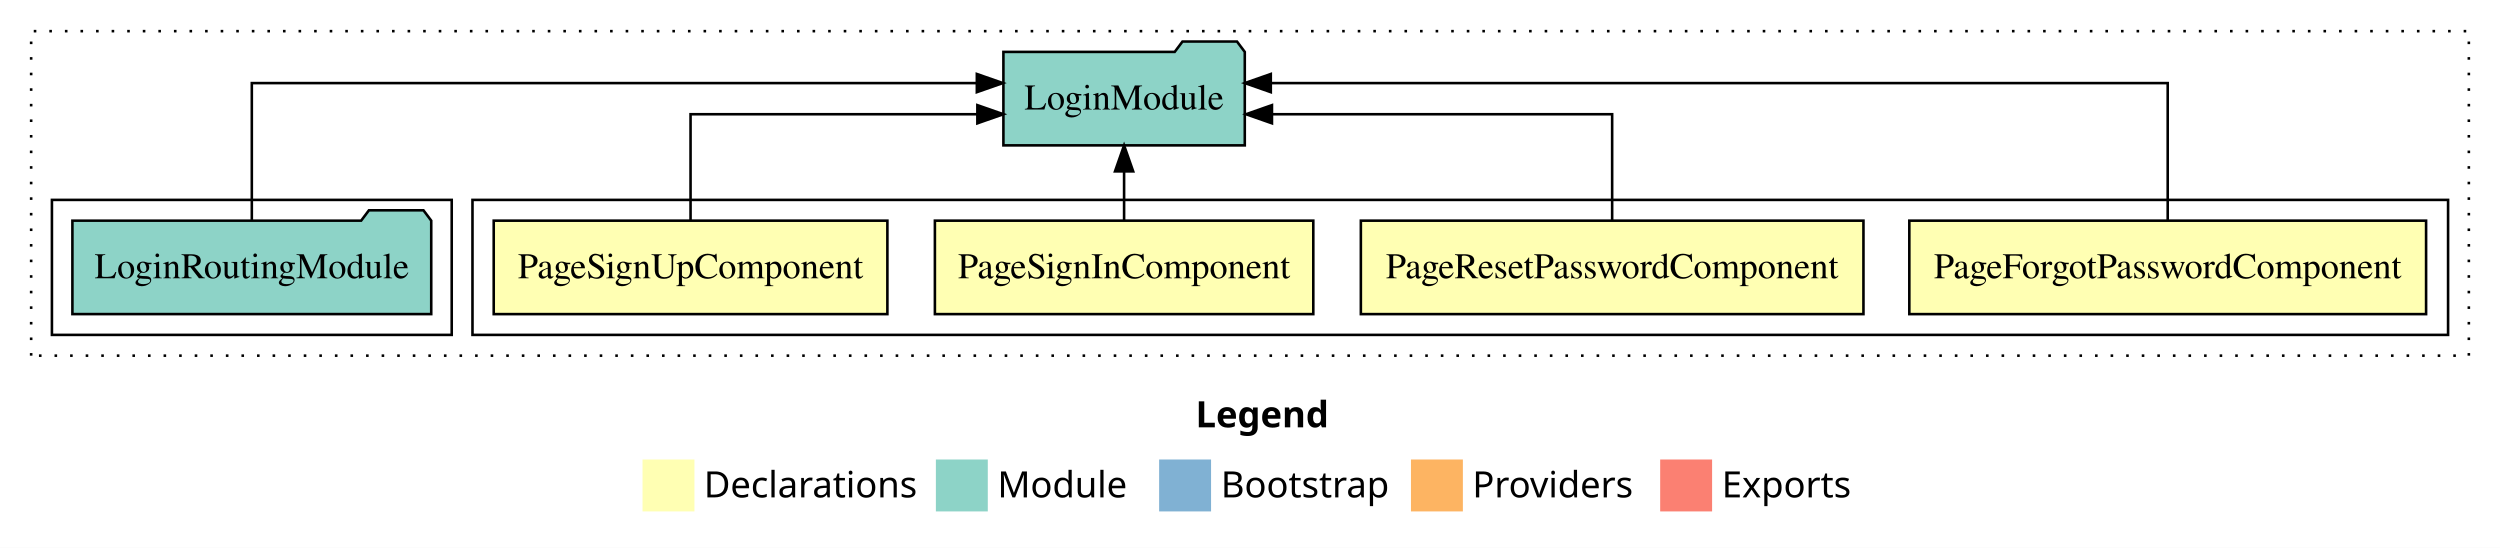
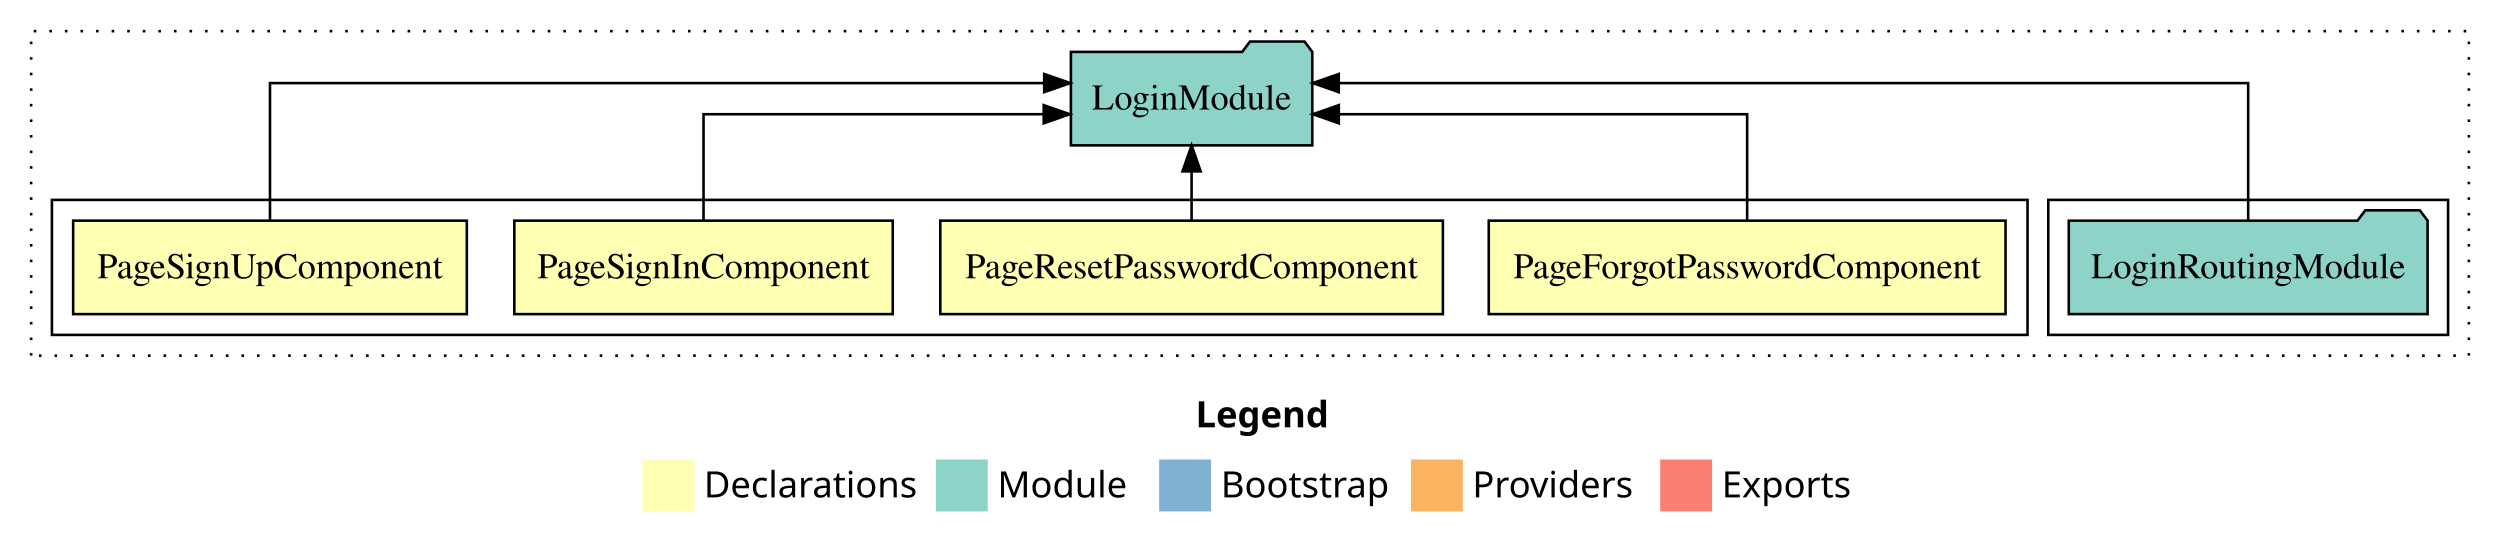
<svg xmlns="http://www.w3.org/2000/svg" width="963pt" height="211pt" viewBox="0.00 0.00 963.00 211.00">
  <g id="graph0" class="graph" transform="scale(1 1) rotate(0) translate(4 207)">
    <polygon fill="white" stroke="transparent" points="-4,4 -4,-207 959,-207 959,4 -4,4" />
    <text text-anchor="start" x="456.51" y="-42.4" font-family="sans-serif" font-weight="bold" font-size="14.00">Legend</text>
    <polygon fill="#ffffb3" stroke="transparent" points="243.5,-10 243.5,-30 263.5,-30 263.5,-10 243.5,-10" />
    <text text-anchor="start" x="267.13" y="-15.4" font-family="sans-serif" font-size="14.00">  Declarations</text>
    <polygon fill="#8dd3c7" stroke="transparent" points="356.5,-10 356.5,-30 376.5,-30 376.5,-10 356.5,-10" />
    <text text-anchor="start" x="380.23" y="-15.4" font-family="sans-serif" font-size="14.00">  Module</text>
    <polygon fill="#80b1d3" stroke="transparent" points="442.5,-10 442.5,-30 462.5,-30 462.5,-10 442.5,-10" />
    <text text-anchor="start" x="466.28" y="-15.4" font-family="sans-serif" font-size="14.00">  Bootstrap</text>
    <polygon fill="#fdb462" stroke="transparent" points="539.5,-10 539.5,-30 559.5,-30 559.5,-10 539.5,-10" />
    <text text-anchor="start" x="563.17" y="-15.4" font-family="sans-serif" font-size="14.00">  Providers</text>
    <polygon fill="#fb8072" stroke="transparent" points="635.5,-10 635.5,-30 655.5,-30 655.5,-10 635.5,-10" />
    <text text-anchor="start" x="659.23" y="-15.4" font-family="sans-serif" font-size="14.00">  Exports</text>
    <g id="clust1" class="cluster">
      <polygon fill="none" stroke="black" stroke-dasharray="1,5" points="8,-70 8,-195 947,-195 947,-70 8,-70" />
    </g>
+     <g id="clust7" class="cluster">
+       <polygon fill="none" stroke="black" points="785,-78 785,-130 939,-130 939,-78 785,-78" />
+     </g>
    <g id="clust2" class="cluster">
-       <polygon fill="none" stroke="black" points="178,-78 178,-130 939,-130 939,-78 178,-78" />
-     </g>
-     <g id="clust7" class="cluster">
-       <polygon fill="none" stroke="black" points="16,-78 16,-130 170,-130 170,-78 16,-78" />
+       <polygon fill="none" stroke="black" points="16,-78 16,-130 777,-130 777,-78 16,-78" />
    </g>
    <g id="node1" class="node">
-       <polygon fill="#ffffb3" stroke="black" points="930.53,-122 731.47,-122 731.47,-86 930.53,-86 930.53,-122" />
-       <text text-anchor="middle" x="831" y="-99.8" font-family="Times,serif" font-size="14.00">PageForgotPasswordComponent</text>
+       <polygon fill="#ffffb3" stroke="black" points="768.53,-122 569.47,-122 569.47,-86 768.53,-86 768.53,-122" />
+       <text text-anchor="middle" x="669" y="-99.8" font-family="Times,serif" font-size="14.00">PageForgotPasswordComponent</text>
    </g>
    <g id="node5" class="node">
-       <polygon fill="#8dd3c7" stroke="black" points="475.49,-187 472.49,-191 451.49,-191 448.49,-187 382.51,-187 382.51,-151 475.49,-151 475.49,-187" />
-       <text text-anchor="middle" x="429" y="-164.8" font-family="Times,serif" font-size="14.00">LoginModule</text>
+       <polygon fill="#8dd3c7" stroke="black" points="501.49,-187 498.49,-191 477.49,-191 474.49,-187 408.51,-187 408.51,-151 501.49,-151 501.49,-187" />
+       <text text-anchor="middle" x="455" y="-164.8" font-family="Times,serif" font-size="14.00">LoginModule</text>
    </g>
    <g id="edge1" class="edge">
-       <path fill="none" stroke="black" d="M831,-122.28C831,-143.32 831,-175 831,-175 831,-175 485.51,-175 485.51,-175" />
-       <polygon fill="black" stroke="black" points="485.51,-171.5 475.51,-175 485.51,-178.5 485.51,-171.5" />
+       <path fill="none" stroke="black" d="M669,-122.02C669,-139.37 669,-163 669,-163 669,-163 511.7,-163 511.7,-163" />
+       <polygon fill="black" stroke="black" points="511.7,-159.5 501.7,-163 511.7,-166.5 511.7,-159.5" />
    </g>
    <g id="node2" class="node">
-       <polygon fill="#ffffb3" stroke="black" points="713.8,-122 520.2,-122 520.2,-86 713.8,-86 713.8,-122" />
-       <text text-anchor="middle" x="617" y="-99.8" font-family="Times,serif" font-size="14.00">PageResetPasswordComponent</text>
+       <polygon fill="#ffffb3" stroke="black" points="551.8,-122 358.2,-122 358.2,-86 551.8,-86 551.8,-122" />
+       <text text-anchor="middle" x="455" y="-99.8" font-family="Times,serif" font-size="14.00">PageResetPasswordComponent</text>
    </g>
    <g id="edge2" class="edge">
-       <path fill="none" stroke="black" d="M617,-122.02C617,-139.37 617,-163 617,-163 617,-163 485.96,-163 485.96,-163" />
-       <polygon fill="black" stroke="black" points="485.96,-159.5 475.96,-163 485.96,-166.5 485.96,-159.5" />
+       <path fill="none" stroke="black" d="M455,-122.11C455,-122.11 455,-140.99 455,-140.99" />
+       <polygon fill="black" stroke="black" points="451.5,-140.99 455,-150.99 458.5,-140.99 451.5,-140.99" />
    </g>
    <g id="node3" class="node">
-       <polygon fill="#ffffb3" stroke="black" points="501.88,-122 356.12,-122 356.12,-86 501.88,-86 501.88,-122" />
-       <text text-anchor="middle" x="429" y="-99.8" font-family="Times,serif" font-size="14.00">PageSignInComponent</text>
+       <polygon fill="#ffffb3" stroke="black" points="339.88,-122 194.12,-122 194.12,-86 339.88,-86 339.88,-122" />
+       <text text-anchor="middle" x="267" y="-99.8" font-family="Times,serif" font-size="14.00">PageSignInComponent</text>
    </g>
    <g id="edge3" class="edge">
-       <path fill="none" stroke="black" d="M429,-122.11C429,-122.11 429,-140.99 429,-140.99" />
-       <polygon fill="black" stroke="black" points="425.5,-140.99 429,-150.99 432.5,-140.99 425.5,-140.99" />
+       <path fill="none" stroke="black" d="M267,-122.02C267,-139.37 267,-163 267,-163 267,-163 398.04,-163 398.04,-163" />
+       <polygon fill="black" stroke="black" points="398.04,-166.5 408.04,-163 398.04,-159.5 398.04,-166.5" />
    </g>
    <g id="node4" class="node">
-       <polygon fill="#ffffb3" stroke="black" points="337.82,-122 186.18,-122 186.18,-86 337.82,-86 337.82,-122" />
-       <text text-anchor="middle" x="262" y="-99.8" font-family="Times,serif" font-size="14.00">PageSignUpComponent</text>
+       <polygon fill="#ffffb3" stroke="black" points="175.82,-122 24.18,-122 24.18,-86 175.82,-86 175.82,-122" />
+       <text text-anchor="middle" x="100" y="-99.8" font-family="Times,serif" font-size="14.00">PageSignUpComponent</text>
    </g>
    <g id="edge4" class="edge">
-       <path fill="none" stroke="black" d="M262,-122.02C262,-139.37 262,-163 262,-163 262,-163 372.48,-163 372.48,-163" />
-       <polygon fill="black" stroke="black" points="372.48,-166.5 382.48,-163 372.48,-159.5 372.48,-166.5" />
+       <path fill="none" stroke="black" d="M100,-122.28C100,-143.32 100,-175 100,-175 100,-175 398.22,-175 398.22,-175" />
+       <polygon fill="black" stroke="black" points="398.22,-178.5 408.22,-175 398.22,-171.5 398.22,-178.5" />
    </g>
    <g id="node6" class="node">
-       <polygon fill="#8dd3c7" stroke="black" points="162.11,-122 159.11,-126 138.11,-126 135.11,-122 23.89,-122 23.89,-86 162.11,-86 162.11,-122" />
-       <text text-anchor="middle" x="93" y="-99.8" font-family="Times,serif" font-size="14.00">LoginRoutingModule</text>
+       <polygon fill="#8dd3c7" stroke="black" points="931.11,-122 928.11,-126 907.11,-126 904.11,-122 792.89,-122 792.89,-86 931.11,-86 931.11,-122" />
+       <text text-anchor="middle" x="862" y="-99.8" font-family="Times,serif" font-size="14.00">LoginRoutingModule</text>
    </g>
    <g id="edge5" class="edge">
-       <path fill="none" stroke="black" d="M93,-122.28C93,-143.32 93,-175 93,-175 93,-175 372.28,-175 372.28,-175" />
-       <polygon fill="black" stroke="black" points="372.28,-178.5 382.28,-175 372.28,-171.5 372.28,-178.5" />
+       <path fill="none" stroke="black" d="M862,-122.28C862,-143.32 862,-175 862,-175 862,-175 511.69,-175 511.69,-175" />
+       <polygon fill="black" stroke="black" points="511.69,-171.5 501.69,-175 511.69,-178.5 511.69,-171.5" />
    </g>
  </g>
</svg>
